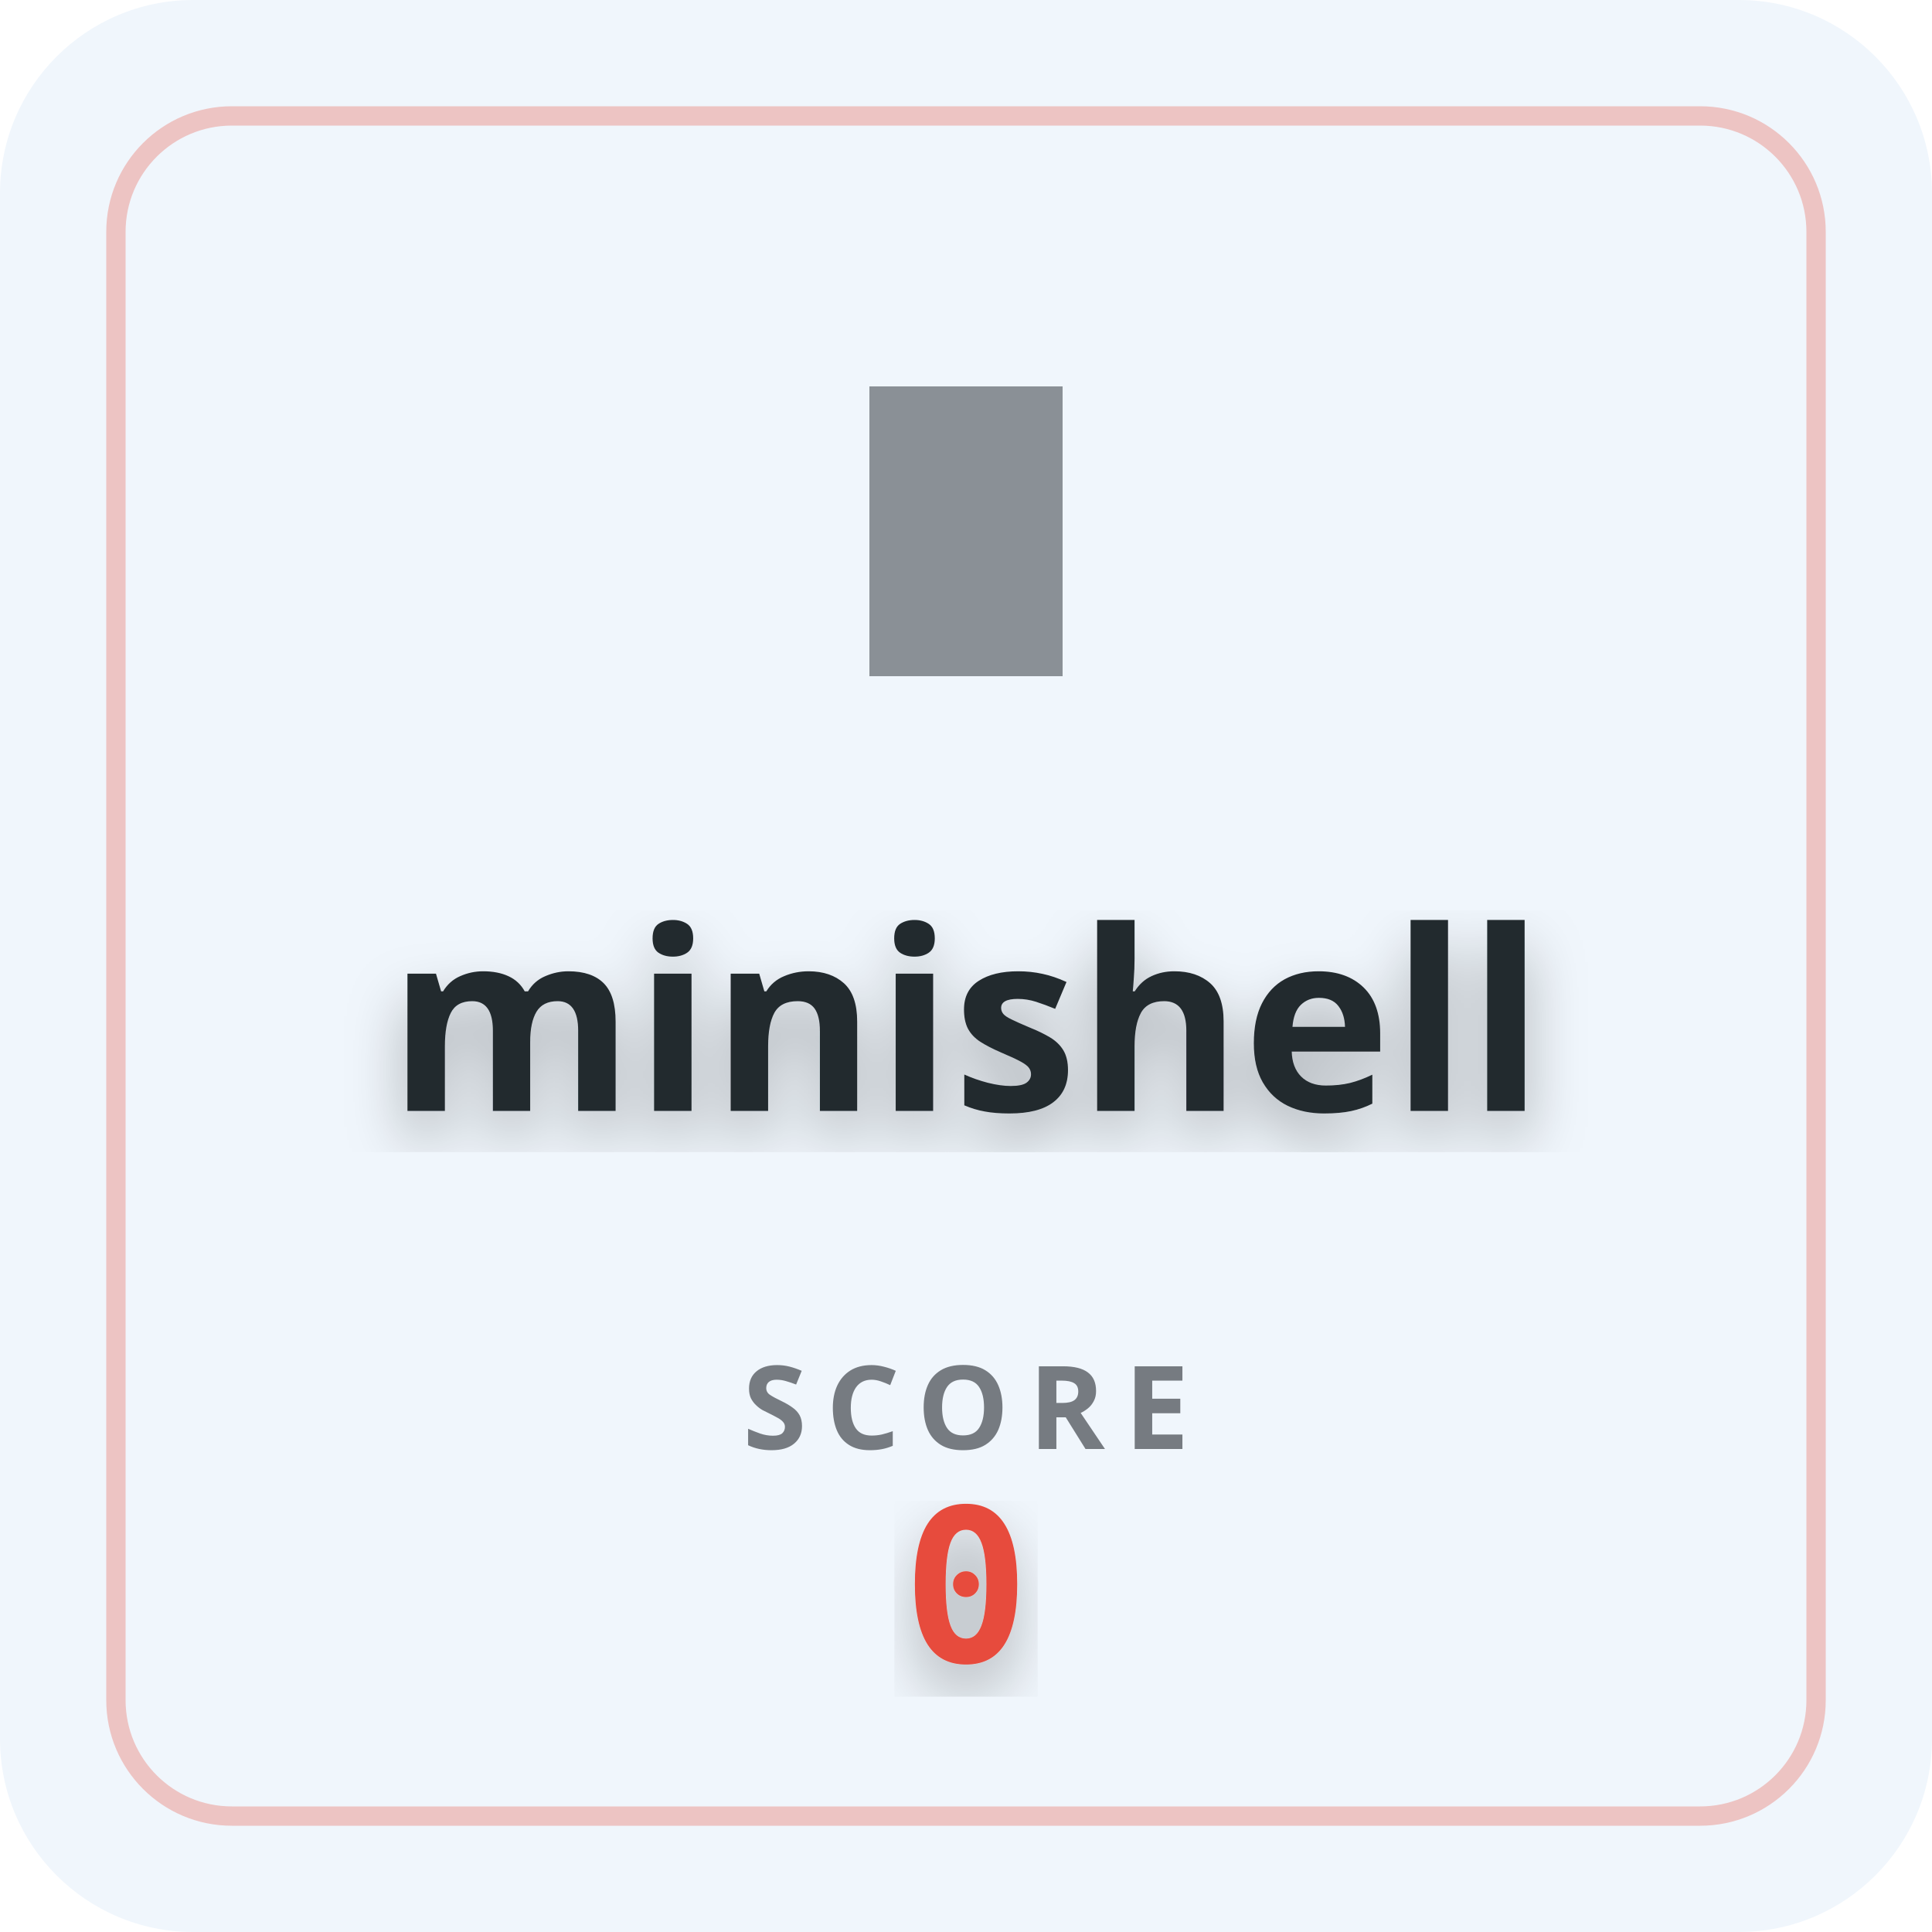
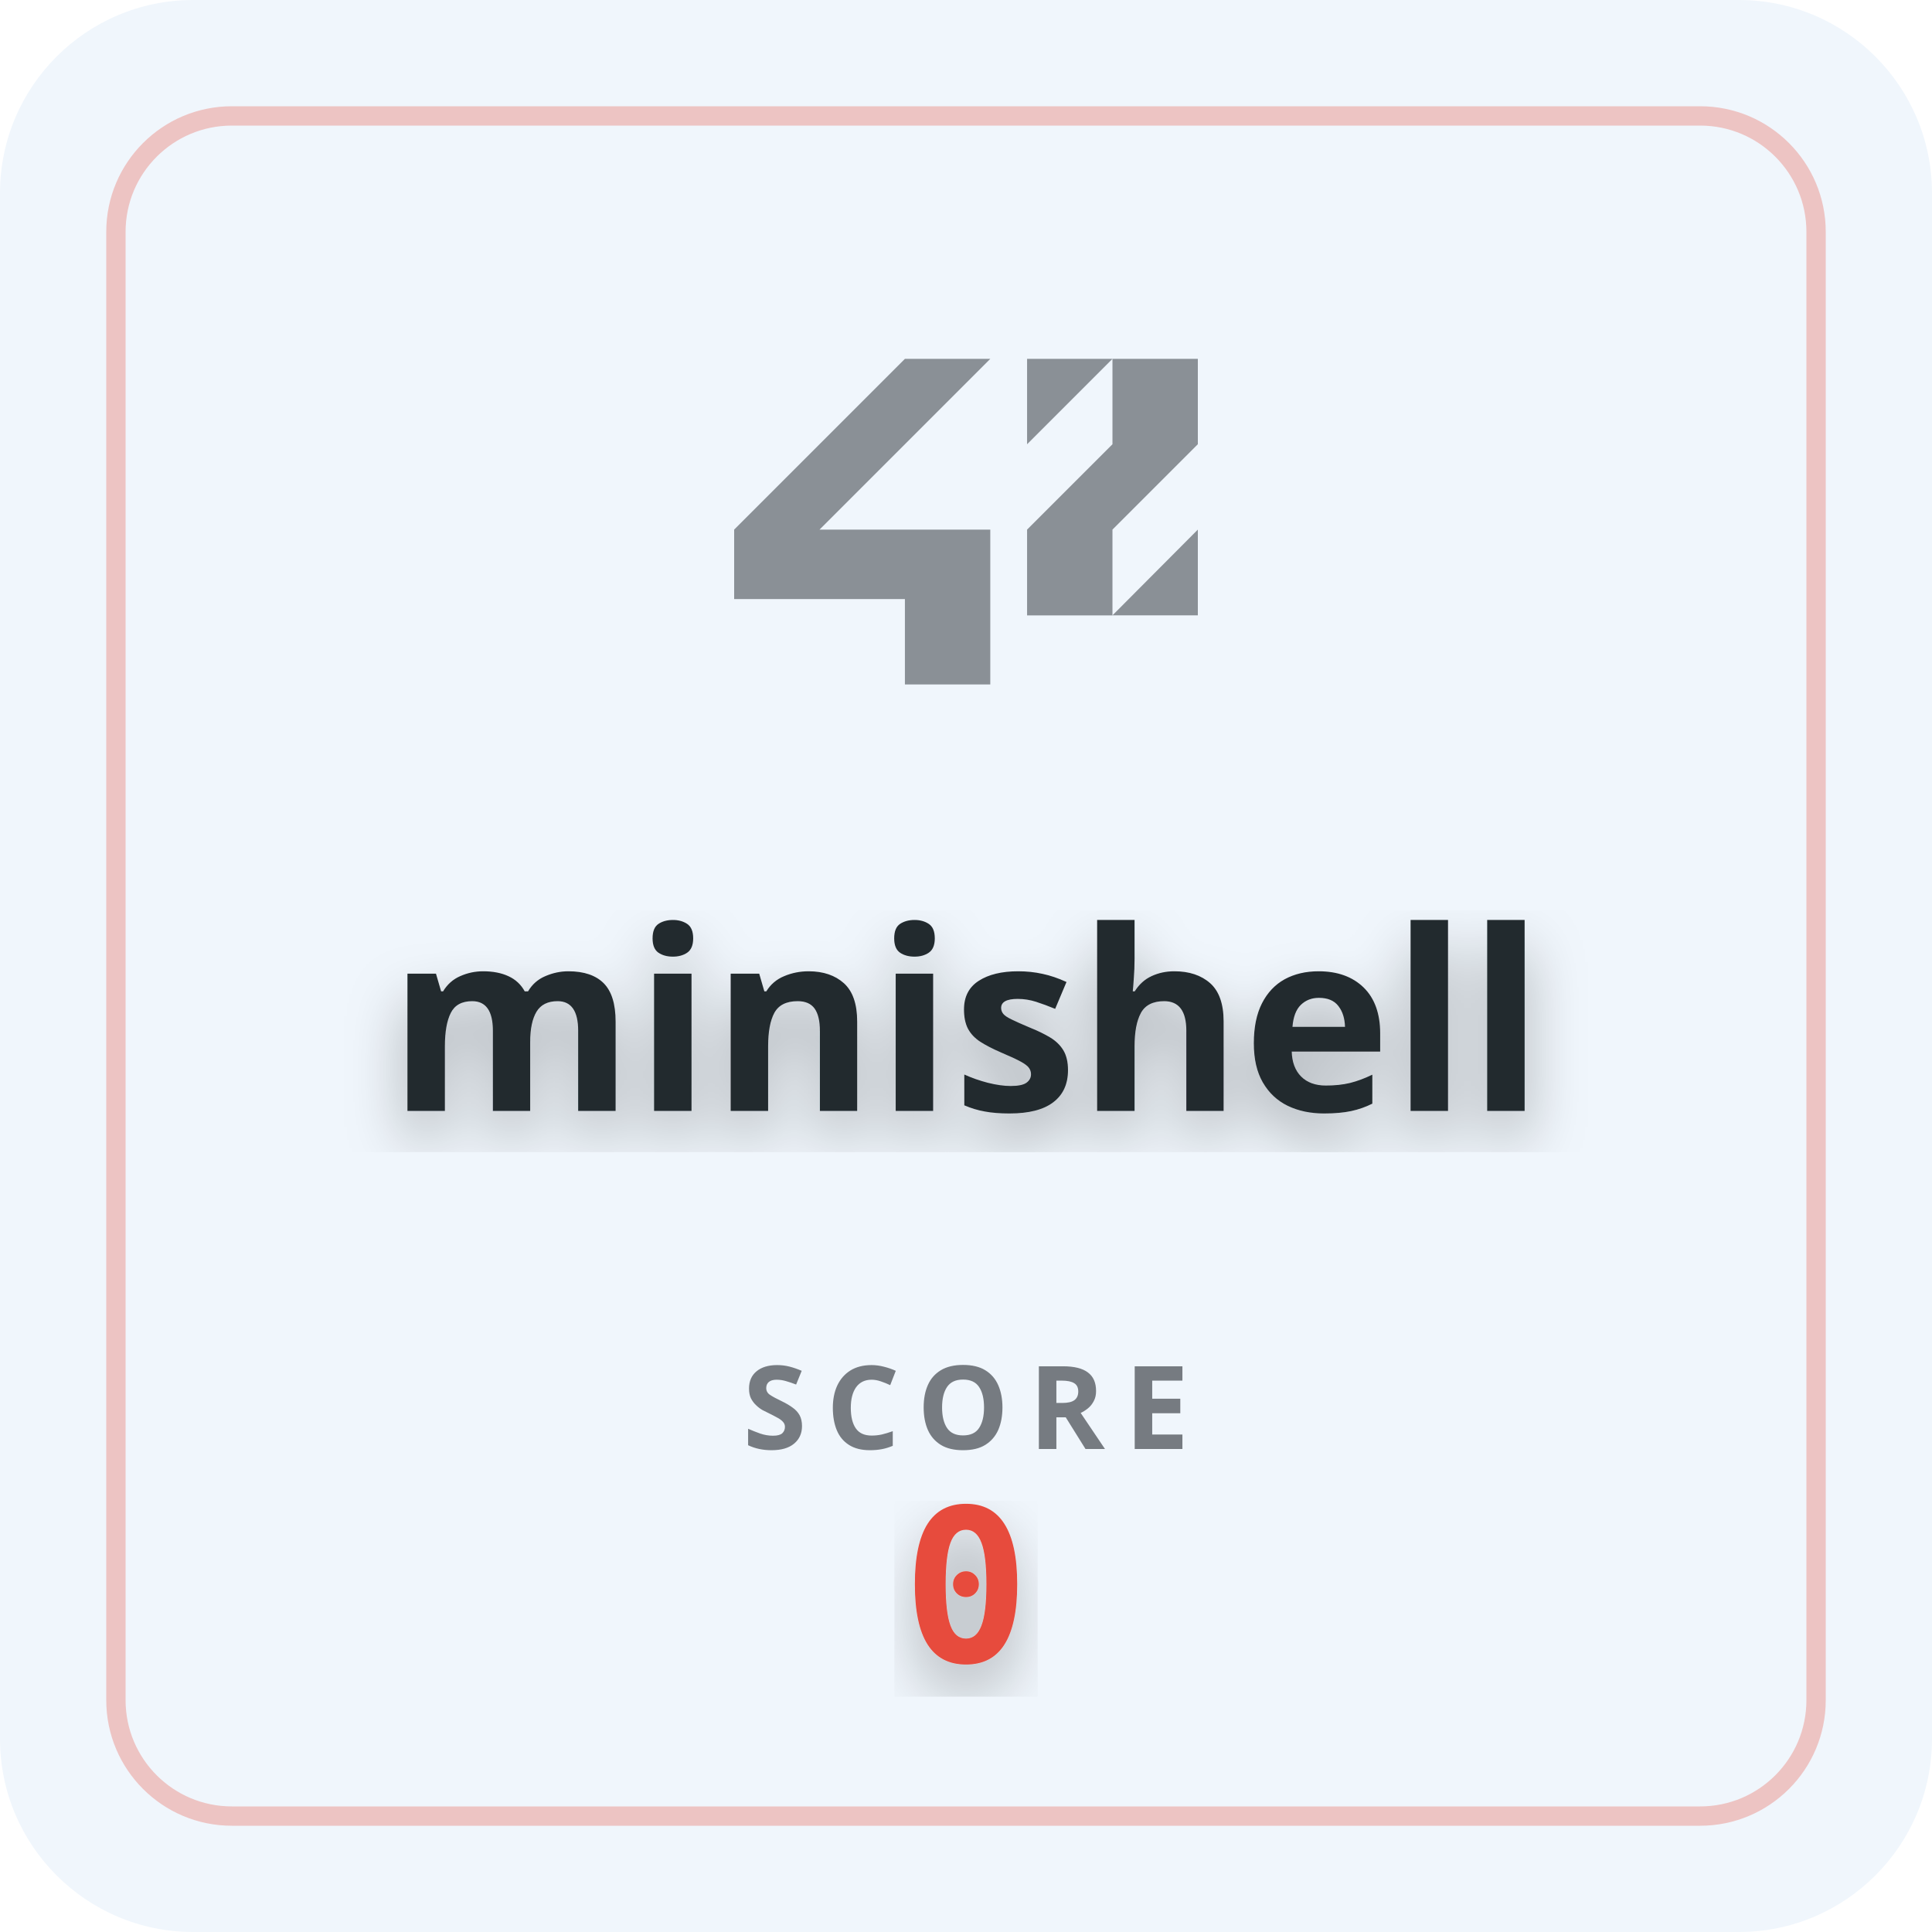
<svg xmlns="http://www.w3.org/2000/svg" width="200" height="200" viewBox="0 0 200 200">
  <defs>
    <filter id="a" width="140%" height="140%" x="-20%" y="-20%">
      <feDropShadow dx="0" dy="3" flood-color="#000" flood-opacity=".3" stdDeviation="3" />
    </filter>
  </defs>
  <rect width="200" height="200" fill="#f0f6fc" rx="20" />
  <rect width="176" height="176" x="12" y="12" fill="none" stroke="#e74c3c" stroke-width="2" opacity=".3" rx="12" />
-   <path fill="#24292f" d="M90 40h20v30H90Z" opacity=".5" />
+   <path fill="#24292f" d="M115.162 63.702H124v-8.878ZM124 37.148h-8.838v8.84l-8.838 8.836v8.88h8.838v-8.88L124 45.986Zm-8.838 0h-8.838v8.84zm-12.648 17.676H84.838l17.676-17.676h-8.838L76 54.824v7.19h17.676v8.838h8.838z" opacity=".5" />
  <text x="100" y="115" fill="#24292f" filter="url(#a)" font-family="sans-serif" font-size="26" font-weight="900" text-anchor="middle">minishell</text>
  <text x="100" y="150" fill="#24292f" font-family="sans-serif" font-size="12" font-weight="bold" letter-spacing="2" opacity=".6" text-anchor="middle">SCORE</text>
  <text x="100" y="172" fill="#e74c3c" filter="url(#a)" font-family="monospace" font-size="22" font-weight="bold" text-anchor="middle">0</text>
</svg>
